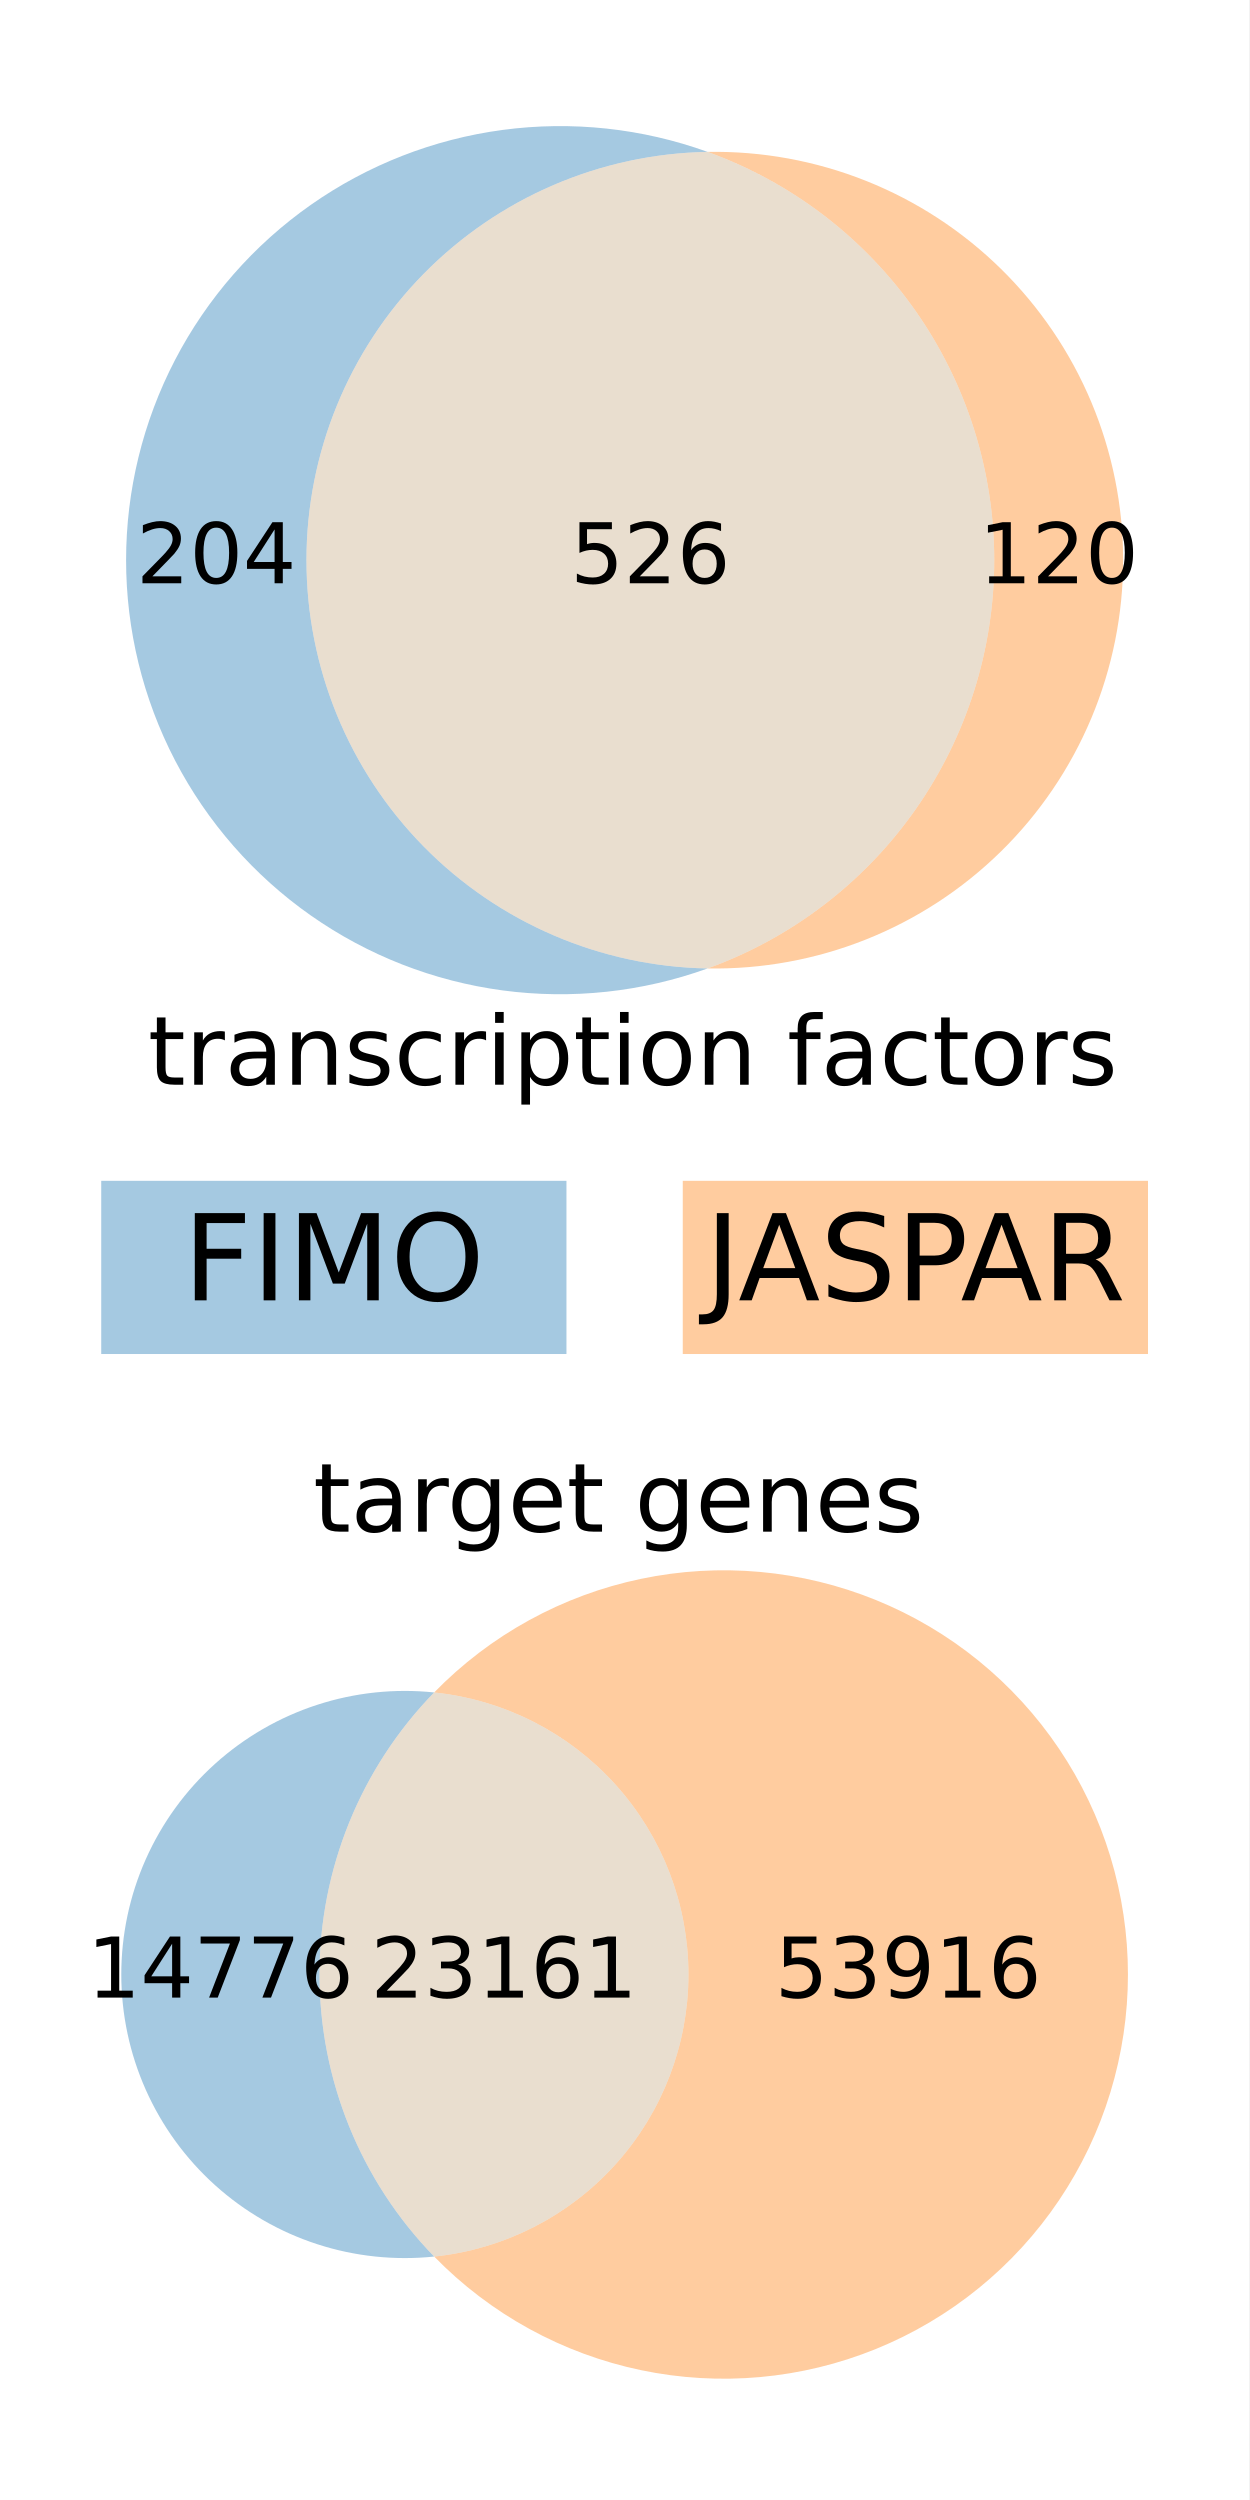
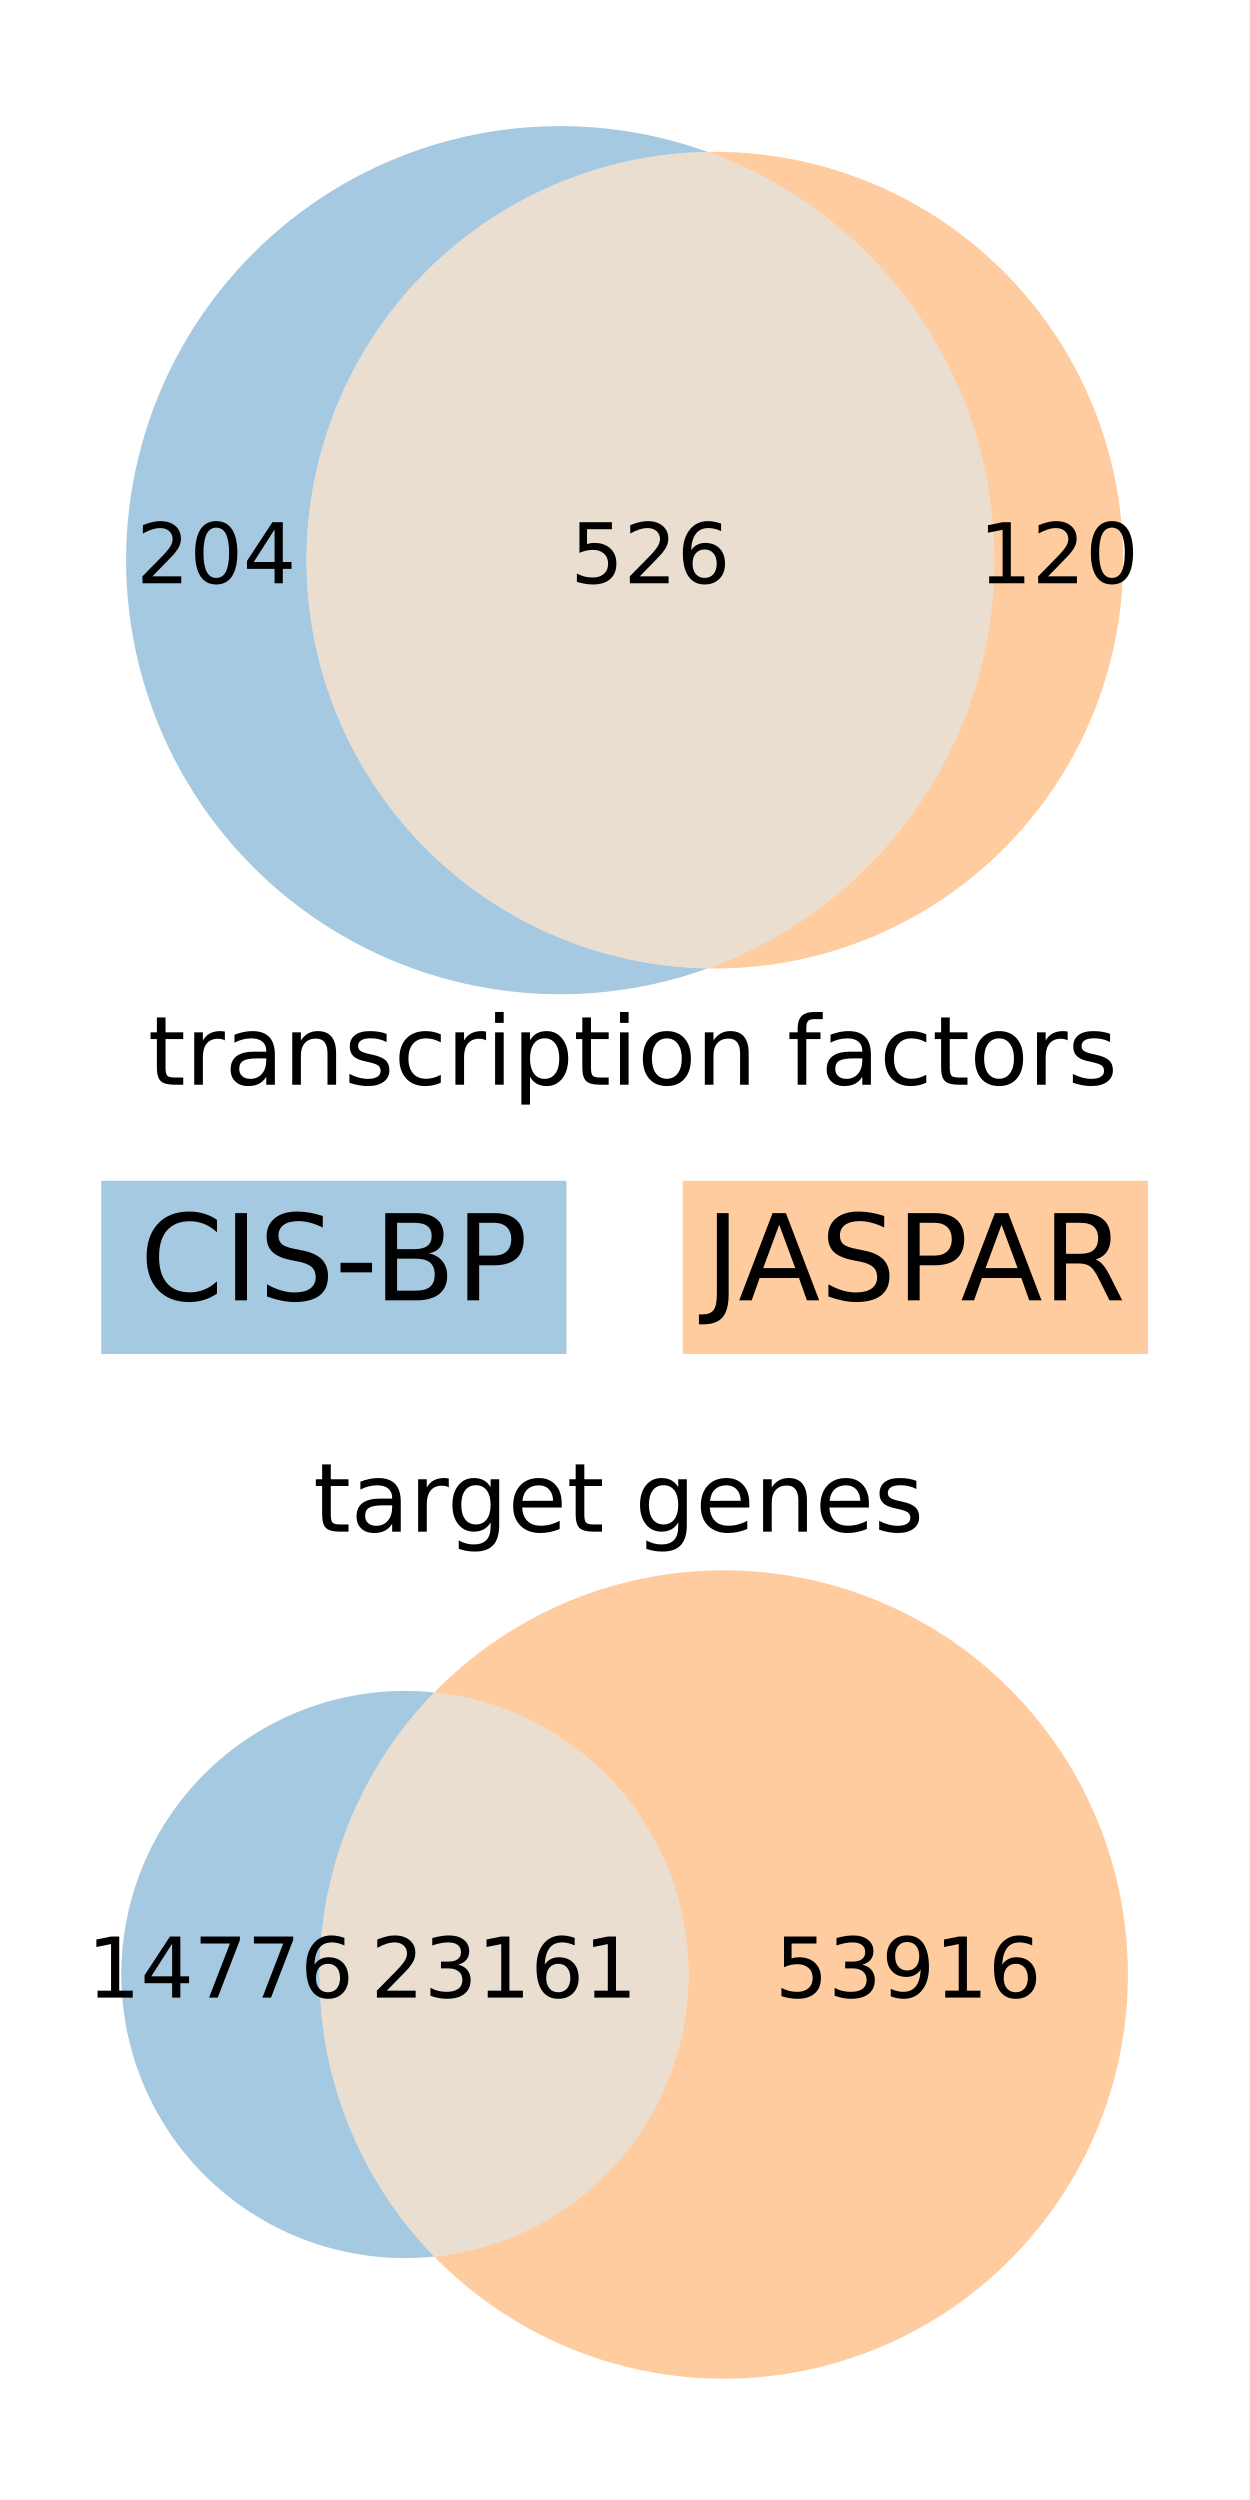
<svg xmlns="http://www.w3.org/2000/svg" xmlns:xlink="http://www.w3.org/1999/xlink" width="208.8pt" height="417.858pt" viewBox="0 0 208.8 417.858" version="1.1">
  <defs>
    <style type="text/css">*{stroke-linejoin: round; stroke-linecap: butt}</style>
  </defs>
  <g id="figure_1">
    <g id="patch_1">
      <path d="M 0 417.858  L 208.8 417.858  L 208.8 0  L 0 0  z " style="fill: #ffffff" />
    </g>
    <g id="axes_1">
      <g id="patch_2">
-         <path d="M 118.269 161.869  C 100.386 161.553 83.324 154.22 70.789 141.461  C 58.254 128.703 51.223 111.515 51.223 93.629  C 51.223 75.743 58.254 58.554 70.789 45.796  C 83.324 33.037 100.386 25.704 118.269 25.389  C 107.314 21.433 95.566 20.173 84.021 21.715  C 72.476 23.258 61.471 27.558 51.939 34.25  C 42.406 40.943 34.624 49.834 29.253 60.169  C 23.881 70.503 21.076 81.981 21.076 93.629  C 21.076 105.276 23.881 116.754 29.253 127.089  C 34.624 137.423 42.406 146.314 51.939 153.007  C 61.471 159.7 72.476 164 84.021 165.542  C 95.566 167.084 107.314 165.824 118.269 161.869  " clip-path="url(#p4ee8b5a102)" style="fill: #1f77b4; opacity: 0.4" />
+         <path d="M 118.269 161.869  C 100.386 161.553 83.324 154.22 70.789 141.461  C 58.254 128.703 51.223 111.515 51.223 93.629  C 51.223 75.743 58.254 58.554 70.789 45.796  C 83.324 33.037 100.386 25.704 118.269 25.389  C 107.314 21.433 95.566 20.173 84.021 21.715  C 72.476 23.258 61.471 27.558 51.939 34.25  C 42.406 40.943 34.624 49.834 29.253 60.169  C 23.881 70.503 21.076 81.981 21.076 93.629  C 21.076 105.276 23.881 116.754 29.253 127.089  C 34.624 137.423 42.406 146.314 51.939 153.007  C 61.471 159.7 72.476 164 84.021 165.542  C 95.566 167.084 107.314 165.824 118.269 161.869  " clip-path="url(#pfc8a0a299c)" style="fill: #1f77b4; opacity: 0.4" />
      </g>
      <g id="patch_3">
-         <path d="M 118.269 25.389  C 132.301 30.455 144.434 39.729 153.007 51.939  C 161.579 64.148 166.181 78.71 166.181 93.629  C 166.181 108.547 161.579 123.109 153.007 135.319  C 144.434 147.528 132.301 156.802 118.269 161.869  C 127.332 162.028 136.336 160.381 144.755 157.024  C 153.174 153.666 160.841 148.665 167.306 142.313  C 173.771 135.961 178.907 128.383 182.413 120.025  C 185.918 111.666 187.724 102.693 187.724 93.629  C 187.724 84.565 185.918 75.591 182.413 67.232  C 178.907 58.874 173.771 51.297 167.306 44.944  C 160.841 38.592 153.174 33.591 144.755 30.233  C 136.336 26.876 127.332 25.229 118.269 25.389  " clip-path="url(#p4ee8b5a102)" style="fill: #ff7f0e; opacity: 0.4" />
+         <path d="M 118.269 25.389  C 132.301 30.455 144.434 39.729 153.007 51.939  C 161.579 64.148 166.181 78.71 166.181 93.629  C 166.181 108.547 161.579 123.109 153.007 135.319  C 144.434 147.528 132.301 156.802 118.269 161.869  C 127.332 162.028 136.336 160.381 144.755 157.024  C 153.174 153.666 160.841 148.665 167.306 142.313  C 173.771 135.961 178.907 128.383 182.413 120.025  C 185.918 111.666 187.724 102.693 187.724 93.629  C 187.724 84.565 185.918 75.591 182.413 67.232  C 178.907 58.874 173.771 51.297 167.306 44.944  C 160.841 38.592 153.174 33.591 144.755 30.233  C 136.336 26.876 127.332 25.229 118.269 25.389  " clip-path="url(#pfc8a0a299c)" style="fill: #ff7f0e; opacity: 0.4" />
      </g>
      <g id="patch_4">
-         <path d="M 118.269 161.869  C 132.301 156.802 144.434 147.528 153.007 135.319  C 161.579 123.109 166.181 108.547 166.181 93.629  C 166.181 78.71 161.579 64.148 153.007 51.939  C 144.434 39.729 132.301 30.455 118.269 25.389  C 100.386 25.704 83.324 33.037 70.789 45.796  C 58.254 58.554 51.223 75.743 51.223 93.629  C 51.223 111.515 58.254 128.703 70.789 141.461  C 83.324 154.22 100.386 161.553 118.269 161.869  " clip-path="url(#p4ee8b5a102)" style="fill: #c8ac88; opacity: 0.4" />
+         <path d="M 118.269 161.869  C 132.301 156.802 144.434 147.528 153.007 135.319  C 161.579 123.109 166.181 108.547 166.181 93.629  C 166.181 78.71 161.579 64.148 153.007 51.939  C 144.434 39.729 132.301 30.455 118.269 25.389  C 100.386 25.704 83.324 33.037 70.789 45.796  C 58.254 58.554 51.223 75.743 51.223 93.629  C 51.223 111.515 58.254 128.703 70.789 141.461  C 83.324 154.22 100.386 161.553 118.269 161.869  " clip-path="url(#pfc8a0a299c)" style="fill: #c8ac88; opacity: 0.4" />
      </g>
      <g id="text_1">
        <g transform="translate(22.78822 97.49174) scale(0.14 -0.14)">
          <defs>
            <path id="DejaVuSans-32" d="M 1228 531  L 3431 531  L 3431 0  L 469 0  L 469 531  Q 828 903 1448 1529  Q 2069 2156 2228 2338  Q 2531 2678 2651 2914  Q 2772 3150 2772 3378  Q 2772 3750 2511 3984  Q 2250 4219 1831 4219  Q 1534 4219 1204 4116  Q 875 4013 500 3803  L 500 4441  Q 881 4594 1212 4672  Q 1544 4750 1819 4750  Q 2544 4750 2975 4387  Q 3406 4025 3406 3419  Q 3406 3131 3298 2873  Q 3191 2616 2906 2266  Q 2828 2175 2409 1742  Q 1991 1309 1228 531  z " transform="scale(0.015625)" />
            <path id="DejaVuSans-30" d="M 2034 4250  Q 1547 4250 1301 3770  Q 1056 3291 1056 2328  Q 1056 1369 1301 889  Q 1547 409 2034 409  Q 2525 409 2770 889  Q 3016 1369 3016 2328  Q 3016 3291 2770 3770  Q 2525 4250 2034 4250  z M 2034 4750  Q 2819 4750 3233 4129  Q 3647 3509 3647 2328  Q 3647 1150 3233 529  Q 2819 -91 2034 -91  Q 1250 -91 836 529  Q 422 1150 422 2328  Q 422 3509 836 4129  Q 1250 4750 2034 4750  z " transform="scale(0.015625)" />
            <path id="DejaVuSans-34" d="M 2419 4116  L 825 1625  L 2419 1625  L 2419 4116  z M 2253 4666  L 3047 4666  L 3047 1625  L 3713 1625  L 3713 1100  L 3047 1100  L 3047 0  L 2419 0  L 2419 1100  L 313 1100  L 313 1709  L 2253 4666  z " transform="scale(0.015625)" />
          </defs>
          <use xlink:href="#DejaVuSans-32" />
          <use xlink:href="#DejaVuSans-30" x="63.623" />
          <use xlink:href="#DejaVuSans-34" x="127.246" />
        </g>
      </g>
      <g id="text_2">
        <g transform="translate(163.5911 97.49174) scale(0.14 -0.14)">
          <defs>
            <path id="DejaVuSans-31" d="M 794 531  L 1825 531  L 1825 4091  L 703 3866  L 703 4441  L 1819 4666  L 2450 4666  L 2450 531  L 3481 531  L 3481 0  L 794 0  L 794 531  z " transform="scale(0.015625)" />
          </defs>
          <use xlink:href="#DejaVuSans-31" />
          <use xlink:href="#DejaVuSans-32" x="63.623" />
          <use xlink:href="#DejaVuSans-30" x="127.246" />
        </g>
      </g>
      <g id="text_3">
        <g transform="translate(95.34052 97.49174) scale(0.14 -0.14)">
          <defs>
            <path id="DejaVuSans-35" d="M 691 4666  L 3169 4666  L 3169 4134  L 1269 4134  L 1269 2991  Q 1406 3038 1543 3061  Q 1681 3084 1819 3084  Q 2600 3084 3056 2656  Q 3513 2228 3513 1497  Q 3513 744 3044 326  Q 2575 -91 1722 -91  Q 1428 -91 1123 -41  Q 819 9 494 109  L 494 744  Q 775 591 1075 516  Q 1375 441 1709 441  Q 2250 441 2565 725  Q 2881 1009 2881 1497  Q 2881 1984 2565 2268  Q 2250 2553 1709 2553  Q 1456 2553 1204 2497  Q 953 2441 691 2322  L 691 4666  z " transform="scale(0.015625)" />
            <path id="DejaVuSans-36" d="M 2113 2584  Q 1688 2584 1439 2293  Q 1191 2003 1191 1497  Q 1191 994 1439 701  Q 1688 409 2113 409  Q 2538 409 2786 701  Q 3034 994 3034 1497  Q 3034 2003 2786 2293  Q 2538 2584 2113 2584  z M 3366 4563  L 3366 3988  Q 3128 4100 2886 4159  Q 2644 4219 2406 4219  Q 1781 4219 1451 3797  Q 1122 3375 1075 2522  Q 1259 2794 1537 2939  Q 1816 3084 2150 3084  Q 2853 3084 3261 2657  Q 3669 2231 3669 1497  Q 3669 778 3244 343  Q 2819 -91 2113 -91  Q 1303 -91 875 529  Q 447 1150 447 2328  Q 447 3434 972 4092  Q 1497 4750 2381 4750  Q 2619 4750 2861 4703  Q 3103 4656 3366 4563  z " transform="scale(0.015625)" />
          </defs>
          <use xlink:href="#DejaVuSans-35" />
          <use xlink:href="#DejaVuSans-32" x="63.623" />
          <use xlink:href="#DejaVuSans-36" x="127.246" />
        </g>
      </g>
      <g id="text_4">
        <g transform="translate(24.73703 181.3015) scale(0.16 -0.16)">
          <defs>
            <path id="DejaVuSans-74" d="M 1172 4494  L 1172 3500  L 2356 3500  L 2356 3053  L 1172 3053  L 1172 1153  Q 1172 725 1289 603  Q 1406 481 1766 481  L 2356 481  L 2356 0  L 1766 0  Q 1100 0 847 248  Q 594 497 594 1153  L 594 3053  L 172 3053  L 172 3500  L 594 3500  L 594 4494  L 1172 4494  z " transform="scale(0.015625)" />
            <path id="DejaVuSans-72" d="M 2631 2963  Q 2534 3019 2420 3045  Q 2306 3072 2169 3072  Q 1681 3072 1420 2755  Q 1159 2438 1159 1844  L 1159 0  L 581 0  L 581 3500  L 1159 3500  L 1159 2956  Q 1341 3275 1631 3429  Q 1922 3584 2338 3584  Q 2397 3584 2469 3576  Q 2541 3569 2628 3553  L 2631 2963  z " transform="scale(0.015625)" />
            <path id="DejaVuSans-61" d="M 2194 1759  Q 1497 1759 1228 1600  Q 959 1441 959 1056  Q 959 750 1161 570  Q 1363 391 1709 391  Q 2188 391 2477 730  Q 2766 1069 2766 1631  L 2766 1759  L 2194 1759  z M 3341 1997  L 3341 0  L 2766 0  L 2766 531  Q 2569 213 2275 61  Q 1981 -91 1556 -91  Q 1019 -91 701 211  Q 384 513 384 1019  Q 384 1609 779 1909  Q 1175 2209 1959 2209  L 2766 2209  L 2766 2266  Q 2766 2663 2505 2880  Q 2244 3097 1772 3097  Q 1472 3097 1187 3025  Q 903 2953 641 2809  L 641 3341  Q 956 3463 1253 3523  Q 1550 3584 1831 3584  Q 2591 3584 2966 3190  Q 3341 2797 3341 1997  z " transform="scale(0.015625)" />
            <path id="DejaVuSans-6e" d="M 3513 2113  L 3513 0  L 2938 0  L 2938 2094  Q 2938 2591 2744 2837  Q 2550 3084 2163 3084  Q 1697 3084 1428 2787  Q 1159 2491 1159 1978  L 1159 0  L 581 0  L 581 3500  L 1159 3500  L 1159 2956  Q 1366 3272 1645 3428  Q 1925 3584 2291 3584  Q 2894 3584 3203 3211  Q 3513 2838 3513 2113  z " transform="scale(0.015625)" />
            <path id="DejaVuSans-73" d="M 2834 3397  L 2834 2853  Q 2591 2978 2328 3040  Q 2066 3103 1784 3103  Q 1356 3103 1142 2972  Q 928 2841 928 2578  Q 928 2378 1081 2264  Q 1234 2150 1697 2047  L 1894 2003  Q 2506 1872 2764 1633  Q 3022 1394 3022 966  Q 3022 478 2636 193  Q 2250 -91 1575 -91  Q 1294 -91 989 -36  Q 684 19 347 128  L 347 722  Q 666 556 975 473  Q 1284 391 1588 391  Q 1994 391 2212 530  Q 2431 669 2431 922  Q 2431 1156 2273 1281  Q 2116 1406 1581 1522  L 1381 1569  Q 847 1681 609 1914  Q 372 2147 372 2553  Q 372 3047 722 3315  Q 1072 3584 1716 3584  Q 2034 3584 2315 3537  Q 2597 3491 2834 3397  z " transform="scale(0.015625)" />
            <path id="DejaVuSans-63" d="M 3122 3366  L 3122 2828  Q 2878 2963 2633 3030  Q 2388 3097 2138 3097  Q 1578 3097 1268 2742  Q 959 2388 959 1747  Q 959 1106 1268 751  Q 1578 397 2138 397  Q 2388 397 2633 464  Q 2878 531 3122 666  L 3122 134  Q 2881 22 2623 -34  Q 2366 -91 2075 -91  Q 1284 -91 818 406  Q 353 903 353 1747  Q 353 2603 823 3093  Q 1294 3584 2113 3584  Q 2378 3584 2631 3529  Q 2884 3475 3122 3366  z " transform="scale(0.015625)" />
            <path id="DejaVuSans-69" d="M 603 3500  L 1178 3500  L 1178 0  L 603 0  L 603 3500  z M 603 4863  L 1178 4863  L 1178 4134  L 603 4134  L 603 4863  z " transform="scale(0.015625)" />
            <path id="DejaVuSans-70" d="M 1159 525  L 1159 -1331  L 581 -1331  L 581 3500  L 1159 3500  L 1159 2969  Q 1341 3281 1617 3432  Q 1894 3584 2278 3584  Q 2916 3584 3314 3078  Q 3713 2572 3713 1747  Q 3713 922 3314 415  Q 2916 -91 2278 -91  Q 1894 -91 1617 61  Q 1341 213 1159 525  z M 3116 1747  Q 3116 2381 2855 2742  Q 2594 3103 2138 3103  Q 1681 3103 1420 2742  Q 1159 2381 1159 1747  Q 1159 1113 1420 752  Q 1681 391 2138 391  Q 2594 391 2855 752  Q 3116 1113 3116 1747  z " transform="scale(0.015625)" />
            <path id="DejaVuSans-6f" d="M 1959 3097  Q 1497 3097 1228 2736  Q 959 2375 959 1747  Q 959 1119 1226 758  Q 1494 397 1959 397  Q 2419 397 2687 759  Q 2956 1122 2956 1747  Q 2956 2369 2687 2733  Q 2419 3097 1959 3097  z M 1959 3584  Q 2709 3584 3137 3096  Q 3566 2609 3566 1747  Q 3566 888 3137 398  Q 2709 -91 1959 -91  Q 1206 -91 779 398  Q 353 888 353 1747  Q 353 2609 779 3096  Q 1206 3584 1959 3584  z " transform="scale(0.015625)" />
            <path id="DejaVuSans-20" transform="scale(0.015625)" />
            <path id="DejaVuSans-66" d="M 2375 4863  L 2375 4384  L 1825 4384  Q 1516 4384 1395 4259  Q 1275 4134 1275 3809  L 1275 3500  L 2222 3500  L 2222 3053  L 1275 3053  L 1275 0  L 697 0  L 697 3053  L 147 3053  L 147 3500  L 697 3500  L 697 3744  Q 697 4328 969 4595  Q 1241 4863 1831 4863  L 2375 4863  z " transform="scale(0.015625)" />
          </defs>
          <use xlink:href="#DejaVuSans-74" />
          <use xlink:href="#DejaVuSans-72" x="39.209" />
          <use xlink:href="#DejaVuSans-61" x="80.322" />
          <use xlink:href="#DejaVuSans-6e" x="141.602" />
          <use xlink:href="#DejaVuSans-73" x="204.98" />
          <use xlink:href="#DejaVuSans-63" x="257.08" />
          <use xlink:href="#DejaVuSans-72" x="312.061" />
          <use xlink:href="#DejaVuSans-69" x="353.174" />
          <use xlink:href="#DejaVuSans-70" x="380.957" />
          <use xlink:href="#DejaVuSans-74" x="444.434" />
          <use xlink:href="#DejaVuSans-69" x="483.643" />
          <use xlink:href="#DejaVuSans-6f" x="511.426" />
          <use xlink:href="#DejaVuSans-6e" x="572.607" />
          <use xlink:href="#DejaVuSans-20" x="635.986" />
          <use xlink:href="#DejaVuSans-66" x="667.773" />
          <use xlink:href="#DejaVuSans-61" x="702.979" />
          <use xlink:href="#DejaVuSans-63" x="764.258" />
          <use xlink:href="#DejaVuSans-74" x="819.238" />
          <use xlink:href="#DejaVuSans-6f" x="858.447" />
          <use xlink:href="#DejaVuSans-72" x="919.629" />
          <use xlink:href="#DejaVuSans-73" x="960.742" />
        </g>
      </g>
    </g>
    <g id="axes_2">
      <g id="patch_5">
-         <path d="M 16.92 226.327  L 94.68 226.327  L 94.68 197.326  L 16.92 197.326  z " clip-path="url(#p67dbc32d83)" style="fill: #1f77b4; opacity: 0.4" />
+         <path d="M 16.92 226.327  L 94.68 226.327  L 94.68 197.326  L 16.92 197.326  z " clip-path="url(#p59e90880db)" style="fill: #1f77b4; opacity: 0.4" />
      </g>
      <g id="patch_6">
-         <path d="M 114.12 226.327  L 191.88 226.327  L 191.88 197.326  L 114.12 197.326  z " clip-path="url(#p67dbc32d83)" style="fill: #ff7f0e; opacity: 0.4" />
+         <path d="M 114.12 226.327  L 191.88 226.327  L 191.88 197.326  L 114.12 197.326  z " clip-path="url(#p59e90880db)" style="fill: #ff7f0e; opacity: 0.4" />
      </g>
      <g id="text_5">
-         <g transform="translate(30.59844 217.3452) scale(0.2 -0.2)">
-           <defs>
-             <path id="DejaVuSans-46" d="M 628 4666  L 3309 4666  L 3309 4134  L 1259 4134  L 1259 2759  L 3109 2759  L 3109 2228  L 1259 2228  L 1259 0  L 628 0  L 628 4666  z " transform="scale(0.015625)" />
+         <g transform="translate(23.38281 217.3452) scale(0.2 -0.2)">
+           <defs>
+             <path id="DejaVuSans-43" d="M 4122 4306  L 4122 3641  Q 3803 3938 3442 4084  Q 3081 4231 2675 4231  Q 1875 4231 1450 3742  Q 1025 3253 1025 2328  Q 1025 1406 1450 917  Q 1875 428 2675 428  Q 3081 428 3442 575  Q 3803 722 4122 1019  L 4122 359  Q 3791 134 3420 21  Q 3050 -91 2638 -91  Q 1578 -91 968 557  Q 359 1206 359 2328  Q 359 3453 968 4101  Q 1578 4750 2638 4750  Q 3056 4750 3426 4639  Q 3797 4528 4122 4306  z " transform="scale(0.015625)" />
            <path id="DejaVuSans-49" d="M 628 4666  L 1259 4666  L 1259 0  L 628 0  L 628 4666  z " transform="scale(0.015625)" />
-             <path id="DejaVuSans-4d" d="M 628 4666  L 1569 4666  L 2759 1491  L 3956 4666  L 4897 4666  L 4897 0  L 4281 0  L 4281 4097  L 3078 897  L 2444 897  L 1241 4097  L 1241 0  L 628 0  L 628 4666  z " transform="scale(0.015625)" />
-             <path id="DejaVuSans-4f" d="M 2522 4238  Q 1834 4238 1429 3725  Q 1025 3213 1025 2328  Q 1025 1447 1429 934  Q 1834 422 2522 422  Q 3209 422 3611 934  Q 4013 1447 4013 2328  Q 4013 3213 3611 3725  Q 3209 4238 2522 4238  z M 2522 4750  Q 3503 4750 4090 4092  Q 4678 3434 4678 2328  Q 4678 1225 4090 567  Q 3503 -91 2522 -91  Q 1538 -91 948 565  Q 359 1222 359 2328  Q 359 3434 948 4092  Q 1538 4750 2522 4750  z " transform="scale(0.015625)" />
-           </defs>
-           <use xlink:href="#DejaVuSans-46" />
-           <use xlink:href="#DejaVuSans-49" x="57.52" />
-           <use xlink:href="#DejaVuSans-4d" x="87.012" />
-           <use xlink:href="#DejaVuSans-4f" x="173.291" />
+             <path id="DejaVuSans-53" d="M 3425 4513  L 3425 3897  Q 3066 4069 2747 4153  Q 2428 4238 2131 4238  Q 1616 4238 1336 4038  Q 1056 3838 1056 3469  Q 1056 3159 1242 3001  Q 1428 2844 1947 2747  L 2328 2669  Q 3034 2534 3370 2195  Q 3706 1856 3706 1288  Q 3706 609 3251 259  Q 2797 -91 1919 -91  Q 1588 -91 1214 -16  Q 841 59 441 206  L 441 856  Q 825 641 1194 531  Q 1563 422 1919 422  Q 2459 422 2753 634  Q 3047 847 3047 1241  Q 3047 1584 2836 1778  Q 2625 1972 2144 2069  L 1759 2144  Q 1053 2284 737 2584  Q 422 2884 422 3419  Q 422 4038 858 4394  Q 1294 4750 2059 4750  Q 2388 4750 2728 4690  Q 3069 4631 3425 4513  z " transform="scale(0.015625)" />
+             <path id="DejaVuSans-2d" d="M 313 2009  L 1997 2009  L 1997 1497  L 313 1497  L 313 2009  z " transform="scale(0.015625)" />
+             <path id="DejaVuSans-42" d="M 1259 2228  L 1259 519  L 2272 519  Q 2781 519 3026 730  Q 3272 941 3272 1375  Q 3272 1813 3026 2020  Q 2781 2228 2272 2228  L 1259 2228  z M 1259 4147  L 1259 2741  L 2194 2741  Q 2656 2741 2882 2914  Q 3109 3088 3109 3444  Q 3109 3797 2882 3972  Q 2656 4147 2194 4147  L 1259 4147  z M 628 4666  L 2241 4666  Q 2963 4666 3353 4366  Q 3744 4066 3744 3513  Q 3744 3084 3544 2831  Q 3344 2578 2956 2516  Q 3422 2416 3680 2098  Q 3938 1781 3938 1306  Q 3938 681 3513 340  Q 3088 0 2303 0  L 628 0  L 628 4666  z " transform="scale(0.015625)" />
+             <path id="DejaVuSans-50" d="M 1259 4147  L 1259 2394  L 2053 2394  Q 2494 2394 2734 2622  Q 2975 2850 2975 3272  Q 2975 3691 2734 3919  Q 2494 4147 2053 4147  L 1259 4147  z M 628 4666  L 2053 4666  Q 2838 4666 3239 4311  Q 3641 3956 3641 3272  Q 3641 2581 3239 2228  Q 2838 1875 2053 1875  L 1259 1875  L 1259 0  L 628 0  L 628 4666  z " transform="scale(0.015625)" />
+           </defs>
+           <use xlink:href="#DejaVuSans-43" />
+           <use xlink:href="#DejaVuSans-49" x="69.824" />
+           <use xlink:href="#DejaVuSans-53" x="99.316" />
+           <use xlink:href="#DejaVuSans-2d" x="162.793" />
+           <use xlink:href="#DejaVuSans-42" x="195.252" />
+           <use xlink:href="#DejaVuSans-50" x="263.855" />
        </g>
      </g>
      <g id="text_6">
        <g transform="translate(117.8547 217.3452) scale(0.2 -0.2)">
          <defs>
            <path id="DejaVuSans-4a" d="M 628 4666  L 1259 4666  L 1259 325  Q 1259 -519 939 -900  Q 619 -1281 -91 -1281  L -331 -1281  L -331 -750  L -134 -750  Q 284 -750 456 -515  Q 628 -281 628 325  L 628 4666  z " transform="scale(0.015625)" />
            <path id="DejaVuSans-41" d="M 2188 4044  L 1331 1722  L 3047 1722  L 2188 4044  z M 1831 4666  L 2547 4666  L 4325 0  L 3669 0  L 3244 1197  L 1141 1197  L 716 0  L 50 0  L 1831 4666  z " transform="scale(0.015625)" />
-             <path id="DejaVuSans-53" d="M 3425 4513  L 3425 3897  Q 3066 4069 2747 4153  Q 2428 4238 2131 4238  Q 1616 4238 1336 4038  Q 1056 3838 1056 3469  Q 1056 3159 1242 3001  Q 1428 2844 1947 2747  L 2328 2669  Q 3034 2534 3370 2195  Q 3706 1856 3706 1288  Q 3706 609 3251 259  Q 2797 -91 1919 -91  Q 1588 -91 1214 -16  Q 841 59 441 206  L 441 856  Q 825 641 1194 531  Q 1563 422 1919 422  Q 2459 422 2753 634  Q 3047 847 3047 1241  Q 3047 1584 2836 1778  Q 2625 1972 2144 2069  L 1759 2144  Q 1053 2284 737 2584  Q 422 2884 422 3419  Q 422 4038 858 4394  Q 1294 4750 2059 4750  Q 2388 4750 2728 4690  Q 3069 4631 3425 4513  z " transform="scale(0.015625)" />
-             <path id="DejaVuSans-50" d="M 1259 4147  L 1259 2394  L 2053 2394  Q 2494 2394 2734 2622  Q 2975 2850 2975 3272  Q 2975 3691 2734 3919  Q 2494 4147 2053 4147  L 1259 4147  z M 628 4666  L 2053 4666  Q 2838 4666 3239 4311  Q 3641 3956 3641 3272  Q 3641 2581 3239 2228  Q 2838 1875 2053 1875  L 1259 1875  L 1259 0  L 628 0  L 628 4666  z " transform="scale(0.015625)" />
            <path id="DejaVuSans-52" d="M 2841 2188  Q 3044 2119 3236 1894  Q 3428 1669 3622 1275  L 4263 0  L 3584 0  L 2988 1197  Q 2756 1666 2539 1819  Q 2322 1972 1947 1972  L 1259 1972  L 1259 0  L 628 0  L 628 4666  L 2053 4666  Q 2853 4666 3247 4331  Q 3641 3997 3641 3322  Q 3641 2881 3436 2590  Q 3231 2300 2841 2188  z M 1259 4147  L 1259 2491  L 2053 2491  Q 2509 2491 2742 2702  Q 2975 2913 2975 3322  Q 2975 3731 2742 3939  Q 2509 4147 2053 4147  L 1259 4147  z " transform="scale(0.015625)" />
          </defs>
          <use xlink:href="#DejaVuSans-4a" />
          <use xlink:href="#DejaVuSans-41" x="27.742" />
          <use xlink:href="#DejaVuSans-53" x="96.15" />
          <use xlink:href="#DejaVuSans-50" x="159.627" />
          <use xlink:href="#DejaVuSans-41" x="213.555" />
          <use xlink:href="#DejaVuSans-52" x="281.963" />
        </g>
      </g>
    </g>
    <g id="axes_3">
      <g id="patch_7">
-         <path d="M 72.573 377.169  C 60.287 364.558 53.405 347.631 53.405 330.024  C 53.405 312.418 60.287 295.491 72.573 282.88  C 65.971 282.193 59.297 282.901 52.986 284.958  C 46.675 287.014 40.866 290.374 35.936 294.818  C 31.005 299.262 27.063 304.693 24.365 310.758  C 21.667 316.822 20.272 323.387 20.272 330.024  C 20.272 336.662 21.667 343.226 24.365 349.291  C 27.063 355.356 31.005 360.786 35.936 365.231  C 40.866 369.675 46.675 373.034 52.986 375.091  C 59.297 377.147 65.971 377.855 72.573 377.169  " clip-path="url(#p3f296c8c32)" style="fill: #1f77b4; opacity: 0.4" />
+         <path d="M 72.573 377.169  C 60.287 364.558 53.405 347.631 53.405 330.024  C 53.405 312.418 60.287 295.491 72.573 282.88  C 65.971 282.193 59.297 282.901 52.986 284.958  C 46.675 287.014 40.866 290.374 35.936 294.818  C 31.005 299.262 27.063 304.693 24.365 310.758  C 21.667 316.822 20.272 323.387 20.272 330.024  C 20.272 336.662 21.667 343.226 24.365 349.291  C 27.063 355.356 31.005 360.786 35.936 365.231  C 40.866 369.675 46.675 373.034 52.986 375.091  C 59.297 377.147 65.971 377.855 72.573 377.169  " clip-path="url(#p80afeea60f)" style="fill: #1f77b4; opacity: 0.4" />
      </g>
      <g id="patch_8">
-         <path d="M 72.573 282.88  C 84.229 284.092 95.031 289.584 102.878 298.289  C 110.724 306.993 115.07 318.305 115.07 330.024  C 115.07 341.743 110.724 353.056 102.878 361.76  C 95.031 370.464 84.229 375.957 72.573 377.169  C 77.235 381.955 82.582 386.023 88.439 389.24  C 94.295 392.457 100.597 394.787 107.137 396.155  C 113.677 397.523 120.384 397.913 127.039 397.312  C 133.694 396.712 140.223 395.127 146.412 392.61  C 152.602 390.094 158.384 386.673 163.57 382.459  C 168.756 378.246 173.288 373.286 177.018 367.743  C 180.749 362.199 183.636 356.133 185.586 349.742  C 187.536 343.351 188.528 336.706 188.528 330.024  C 188.528 323.343 187.536 316.698 185.586 310.307  C 183.636 303.916 180.749 297.849 177.018 292.306  C 173.288 286.762 168.756 281.803 163.57 277.589  C 158.384 273.376 152.602 269.955 146.412 267.438  C 140.223 264.922 133.694 263.337 127.039 262.736  C 120.384 262.136 113.677 262.526 107.137 263.894  C 100.597 265.261 94.295 267.592 88.439 270.809  C 82.582 274.026 77.235 278.094 72.573 282.88  " clip-path="url(#p3f296c8c32)" style="fill: #ff7f0e; opacity: 0.4" />
+         <path d="M 72.573 282.88  C 84.229 284.092 95.031 289.584 102.878 298.289  C 110.724 306.993 115.07 318.305 115.07 330.024  C 115.07 341.743 110.724 353.056 102.878 361.76  C 95.031 370.464 84.229 375.957 72.573 377.169  C 77.235 381.955 82.582 386.023 88.439 389.24  C 94.295 392.457 100.597 394.787 107.137 396.155  C 113.677 397.523 120.384 397.913 127.039 397.312  C 133.694 396.712 140.223 395.127 146.412 392.61  C 152.602 390.094 158.384 386.673 163.57 382.459  C 168.756 378.246 173.288 373.286 177.018 367.743  C 180.749 362.199 183.636 356.133 185.586 349.742  C 187.536 343.351 188.528 336.706 188.528 330.024  C 188.528 323.343 187.536 316.698 185.586 310.307  C 183.636 303.916 180.749 297.849 177.018 292.306  C 173.288 286.762 168.756 281.803 163.57 277.589  C 158.384 273.376 152.602 269.955 146.412 267.438  C 140.223 264.922 133.694 263.337 127.039 262.736  C 120.384 262.136 113.677 262.526 107.137 263.894  C 100.597 265.261 94.295 267.592 88.439 270.809  C 82.582 274.026 77.235 278.094 72.573 282.88  " clip-path="url(#p80afeea60f)" style="fill: #ff7f0e; opacity: 0.4" />
      </g>
      <g id="patch_9">
-         <path d="M 72.573 377.169  C 84.229 375.957 95.031 370.464 102.878 361.76  C 110.724 353.056 115.07 341.743 115.07 330.024  C 115.07 318.305 110.724 306.993 102.878 298.289  C 95.031 289.584 84.229 284.092 72.573 282.88  C 60.287 295.491 53.405 312.418 53.405 330.024  C 53.405 347.631 60.287 364.558 72.573 377.169  " clip-path="url(#p3f296c8c32)" style="fill: #c8ac88; opacity: 0.4" />
+         <path d="M 72.573 377.169  C 84.229 375.957 95.031 370.464 102.878 361.76  C 110.724 353.056 115.07 341.743 115.07 330.024  C 115.07 318.305 110.724 306.993 102.878 298.289  C 95.031 289.584 84.229 284.092 72.573 282.88  C 60.287 295.491 53.405 312.418 53.405 330.024  C 53.405 347.631 60.287 364.558 72.573 377.169  " clip-path="url(#p80afeea60f)" style="fill: #c8ac88; opacity: 0.4" />
      </g>
      <g id="text_7">
        <g transform="translate(14.56993 333.8874) scale(0.14 -0.14)">
          <defs>
            <path id="DejaVuSans-37" d="M 525 4666  L 3525 4666  L 3525 4397  L 1831 0  L 1172 0  L 2766 4134  L 525 4134  L 525 4666  z " transform="scale(0.015625)" />
          </defs>
          <use xlink:href="#DejaVuSans-31" />
          <use xlink:href="#DejaVuSans-34" x="63.623" />
          <use xlink:href="#DejaVuSans-37" x="127.246" />
          <use xlink:href="#DejaVuSans-37" x="190.869" />
          <use xlink:href="#DejaVuSans-36" x="254.492" />
        </g>
      </g>
      <g id="text_8">
        <g transform="translate(129.53 333.8874) scale(0.14 -0.14)">
          <defs>
            <path id="DejaVuSans-33" d="M 2597 2516  Q 3050 2419 3304 2112  Q 3559 1806 3559 1356  Q 3559 666 3084 287  Q 2609 -91 1734 -91  Q 1441 -91 1130 -33  Q 819 25 488 141  L 488 750  Q 750 597 1062 519  Q 1375 441 1716 441  Q 2309 441 2620 675  Q 2931 909 2931 1356  Q 2931 1769 2642 2001  Q 2353 2234 1838 2234  L 1294 2234  L 1294 2753  L 1863 2753  Q 2328 2753 2575 2939  Q 2822 3125 2822 3475  Q 2822 3834 2567 4026  Q 2313 4219 1838 4219  Q 1578 4219 1281 4162  Q 984 4106 628 3988  L 628 4550  Q 988 4650 1302 4700  Q 1616 4750 1894 4750  Q 2613 4750 3031 4423  Q 3450 4097 3450 3541  Q 3450 3153 3228 2886  Q 3006 2619 2597 2516  z " transform="scale(0.015625)" />
            <path id="DejaVuSans-39" d="M 703 97  L 703 672  Q 941 559 1184 500  Q 1428 441 1663 441  Q 2288 441 2617 861  Q 2947 1281 2994 2138  Q 2813 1869 2534 1725  Q 2256 1581 1919 1581  Q 1219 1581 811 2004  Q 403 2428 403 3163  Q 403 3881 828 4315  Q 1253 4750 1959 4750  Q 2769 4750 3195 4129  Q 3622 3509 3622 2328  Q 3622 1225 3098 567  Q 2575 -91 1691 -91  Q 1453 -91 1209 -44  Q 966 3 703 97  z M 1959 2075  Q 2384 2075 2632 2365  Q 2881 2656 2881 3163  Q 2881 3666 2632 3958  Q 2384 4250 1959 4250  Q 1534 4250 1286 3958  Q 1038 3666 1038 3163  Q 1038 2656 1286 2365  Q 1534 2075 1959 2075  z " transform="scale(0.015625)" />
          </defs>
          <use xlink:href="#DejaVuSans-35" />
          <use xlink:href="#DejaVuSans-33" x="63.623" />
          <use xlink:href="#DejaVuSans-39" x="127.246" />
          <use xlink:href="#DejaVuSans-31" x="190.869" />
          <use xlink:href="#DejaVuSans-36" x="254.492" />
        </g>
      </g>
      <g id="text_9">
        <g transform="translate(61.96872 333.8874) scale(0.14 -0.14)">
          <use xlink:href="#DejaVuSans-32" />
          <use xlink:href="#DejaVuSans-33" x="63.623" />
          <use xlink:href="#DejaVuSans-31" x="127.246" />
          <use xlink:href="#DejaVuSans-36" x="190.869" />
          <use xlink:href="#DejaVuSans-31" x="254.492" />
        </g>
      </g>
      <g id="text_10">
        <g transform="translate(52.35829 256.0045) scale(0.16 -0.16)">
          <defs>
            <path id="DejaVuSans-67" d="M 2906 1791  Q 2906 2416 2648 2759  Q 2391 3103 1925 3103  Q 1463 3103 1205 2759  Q 947 2416 947 1791  Q 947 1169 1205 825  Q 1463 481 1925 481  Q 2391 481 2648 825  Q 2906 1169 2906 1791  z M 3481 434  Q 3481 -459 3084 -895  Q 2688 -1331 1869 -1331  Q 1566 -1331 1297 -1286  Q 1028 -1241 775 -1147  L 775 -588  Q 1028 -725 1275 -790  Q 1522 -856 1778 -856  Q 2344 -856 2625 -561  Q 2906 -266 2906 331  L 2906 616  Q 2728 306 2450 153  Q 2172 0 1784 0  Q 1141 0 747 490  Q 353 981 353 1791  Q 353 2603 747 3093  Q 1141 3584 1784 3584  Q 2172 3584 2450 3431  Q 2728 3278 2906 2969  L 2906 3500  L 3481 3500  L 3481 434  z " transform="scale(0.015625)" />
            <path id="DejaVuSans-65" d="M 3597 1894  L 3597 1613  L 953 1613  Q 991 1019 1311 708  Q 1631 397 2203 397  Q 2534 397 2845 478  Q 3156 559 3463 722  L 3463 178  Q 3153 47 2828 -22  Q 2503 -91 2169 -91  Q 1331 -91 842 396  Q 353 884 353 1716  Q 353 2575 817 3079  Q 1281 3584 2069 3584  Q 2775 3584 3186 3129  Q 3597 2675 3597 1894  z M 3022 2063  Q 3016 2534 2758 2815  Q 2500 3097 2075 3097  Q 1594 3097 1305 2825  Q 1016 2553 972 2059  L 3022 2063  z " transform="scale(0.015625)" />
          </defs>
          <use xlink:href="#DejaVuSans-74" />
          <use xlink:href="#DejaVuSans-61" x="39.209" />
          <use xlink:href="#DejaVuSans-72" x="100.488" />
          <use xlink:href="#DejaVuSans-67" x="139.852" />
          <use xlink:href="#DejaVuSans-65" x="203.328" />
          <use xlink:href="#DejaVuSans-74" x="264.852" />
          <use xlink:href="#DejaVuSans-20" x="304.061" />
          <use xlink:href="#DejaVuSans-67" x="335.848" />
          <use xlink:href="#DejaVuSans-65" x="399.324" />
          <use xlink:href="#DejaVuSans-6e" x="460.848" />
          <use xlink:href="#DejaVuSans-65" x="524.227" />
          <use xlink:href="#DejaVuSans-73" x="585.75" />
        </g>
      </g>
    </g>
  </g>
  <defs>
-     <clipPath id="p4ee8b5a102">
+     <clipPath id="pfc8a0a299c">
      <rect x="7.2" y="7.2" width="194.4" height="172.857" />
    </clipPath>
-     <clipPath id="p67dbc32d83">
+     <clipPath id="p59e90880db">
      <rect x="7.2" y="197.326" width="194.4" height="29.001" />
    </clipPath>
-     <clipPath id="p3f296c8c32">
+     <clipPath id="p80afeea60f">
      <rect x="7.2" y="249.391" width="194.4" height="161.268" />
    </clipPath>
  </defs>
</svg>
